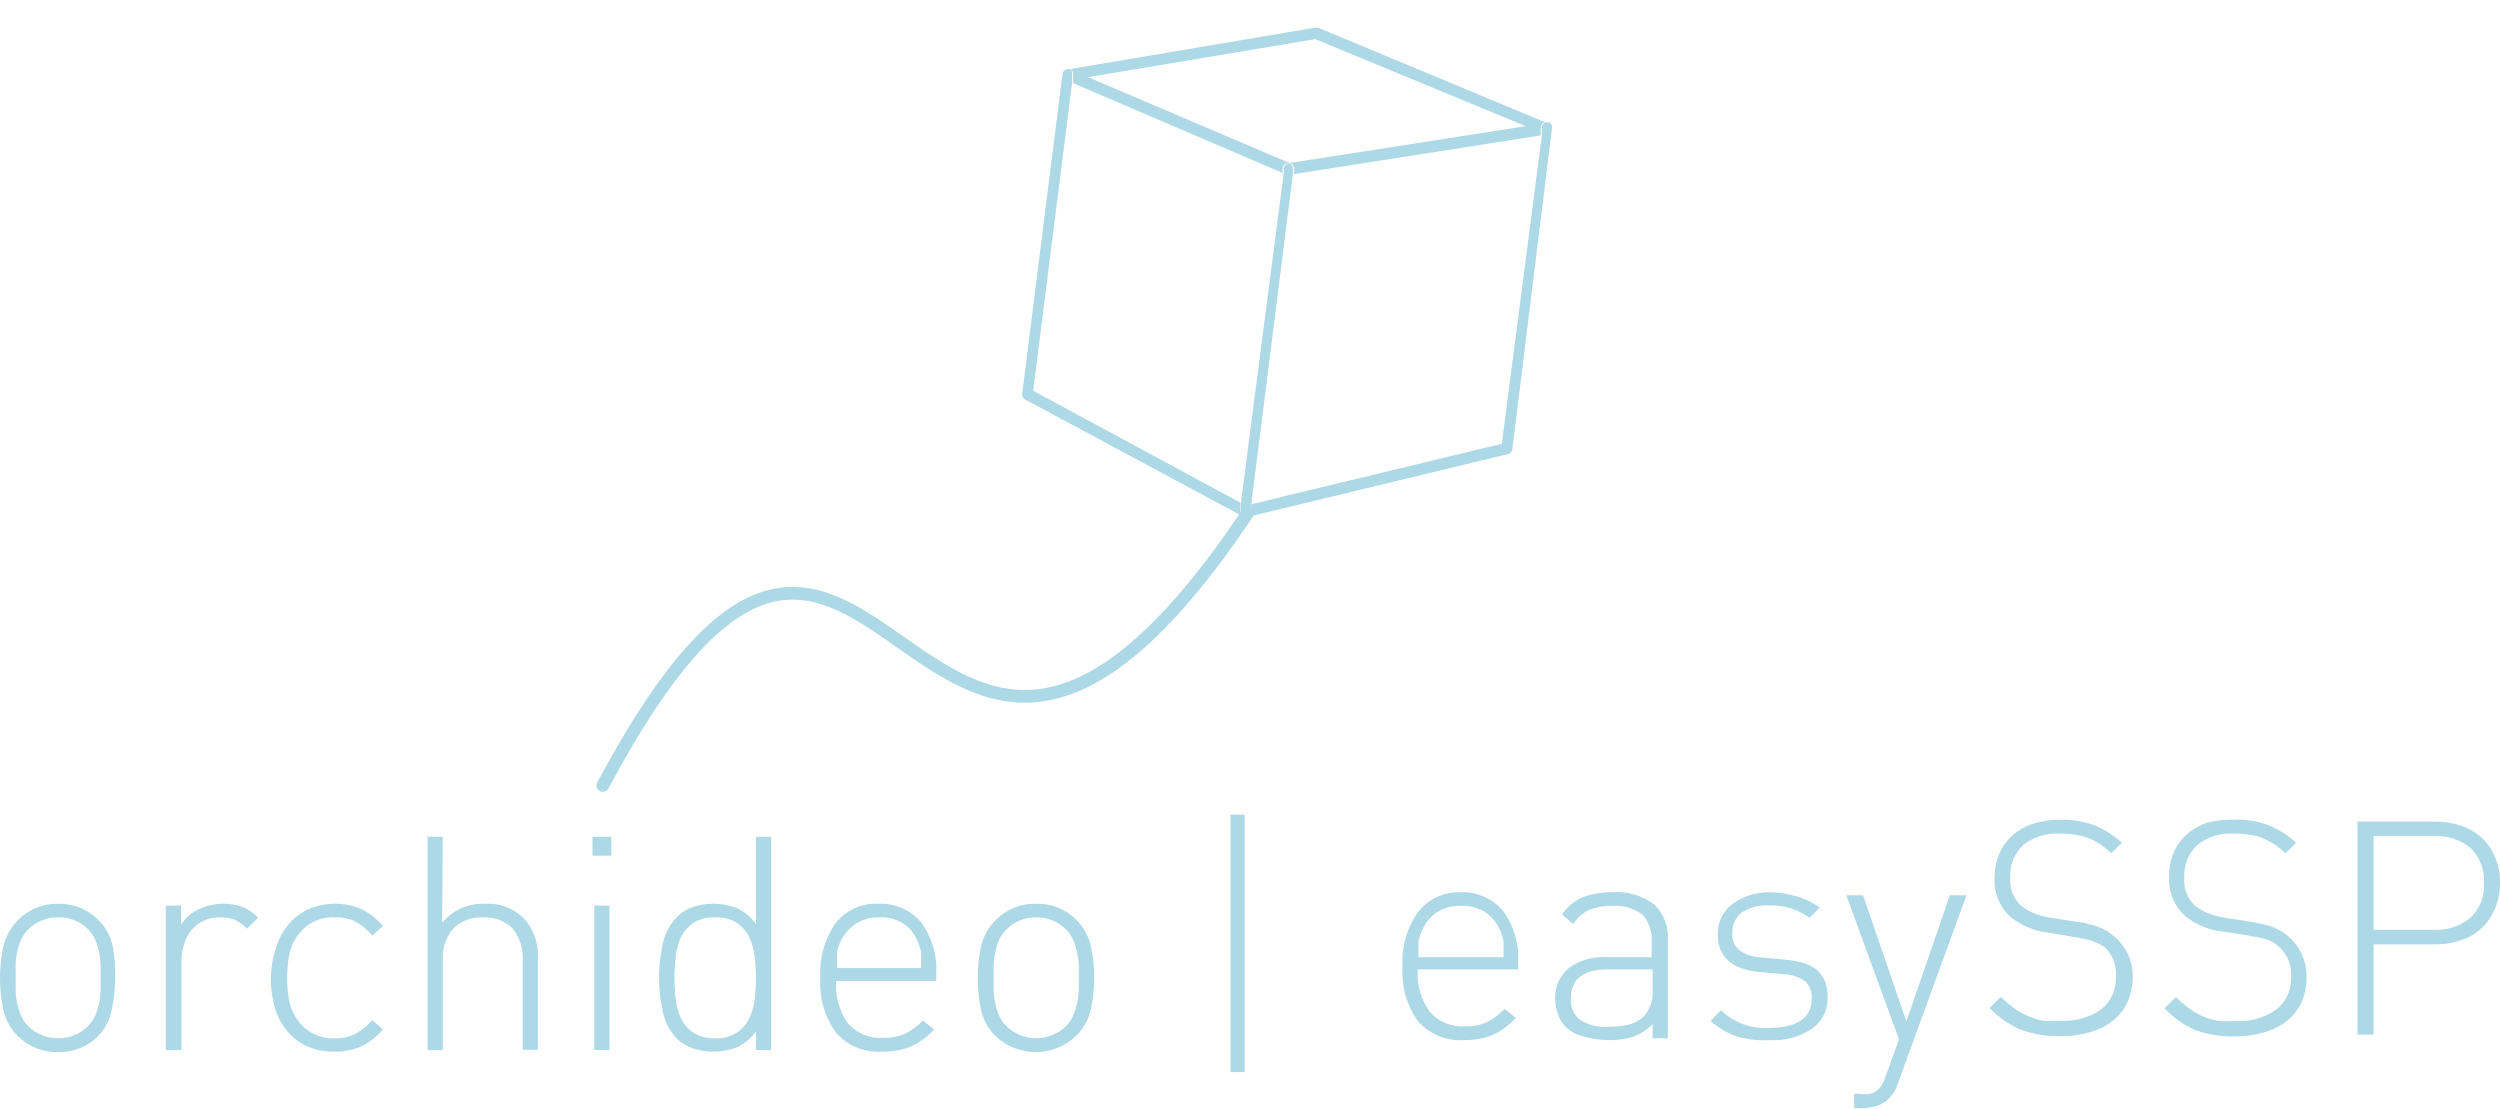
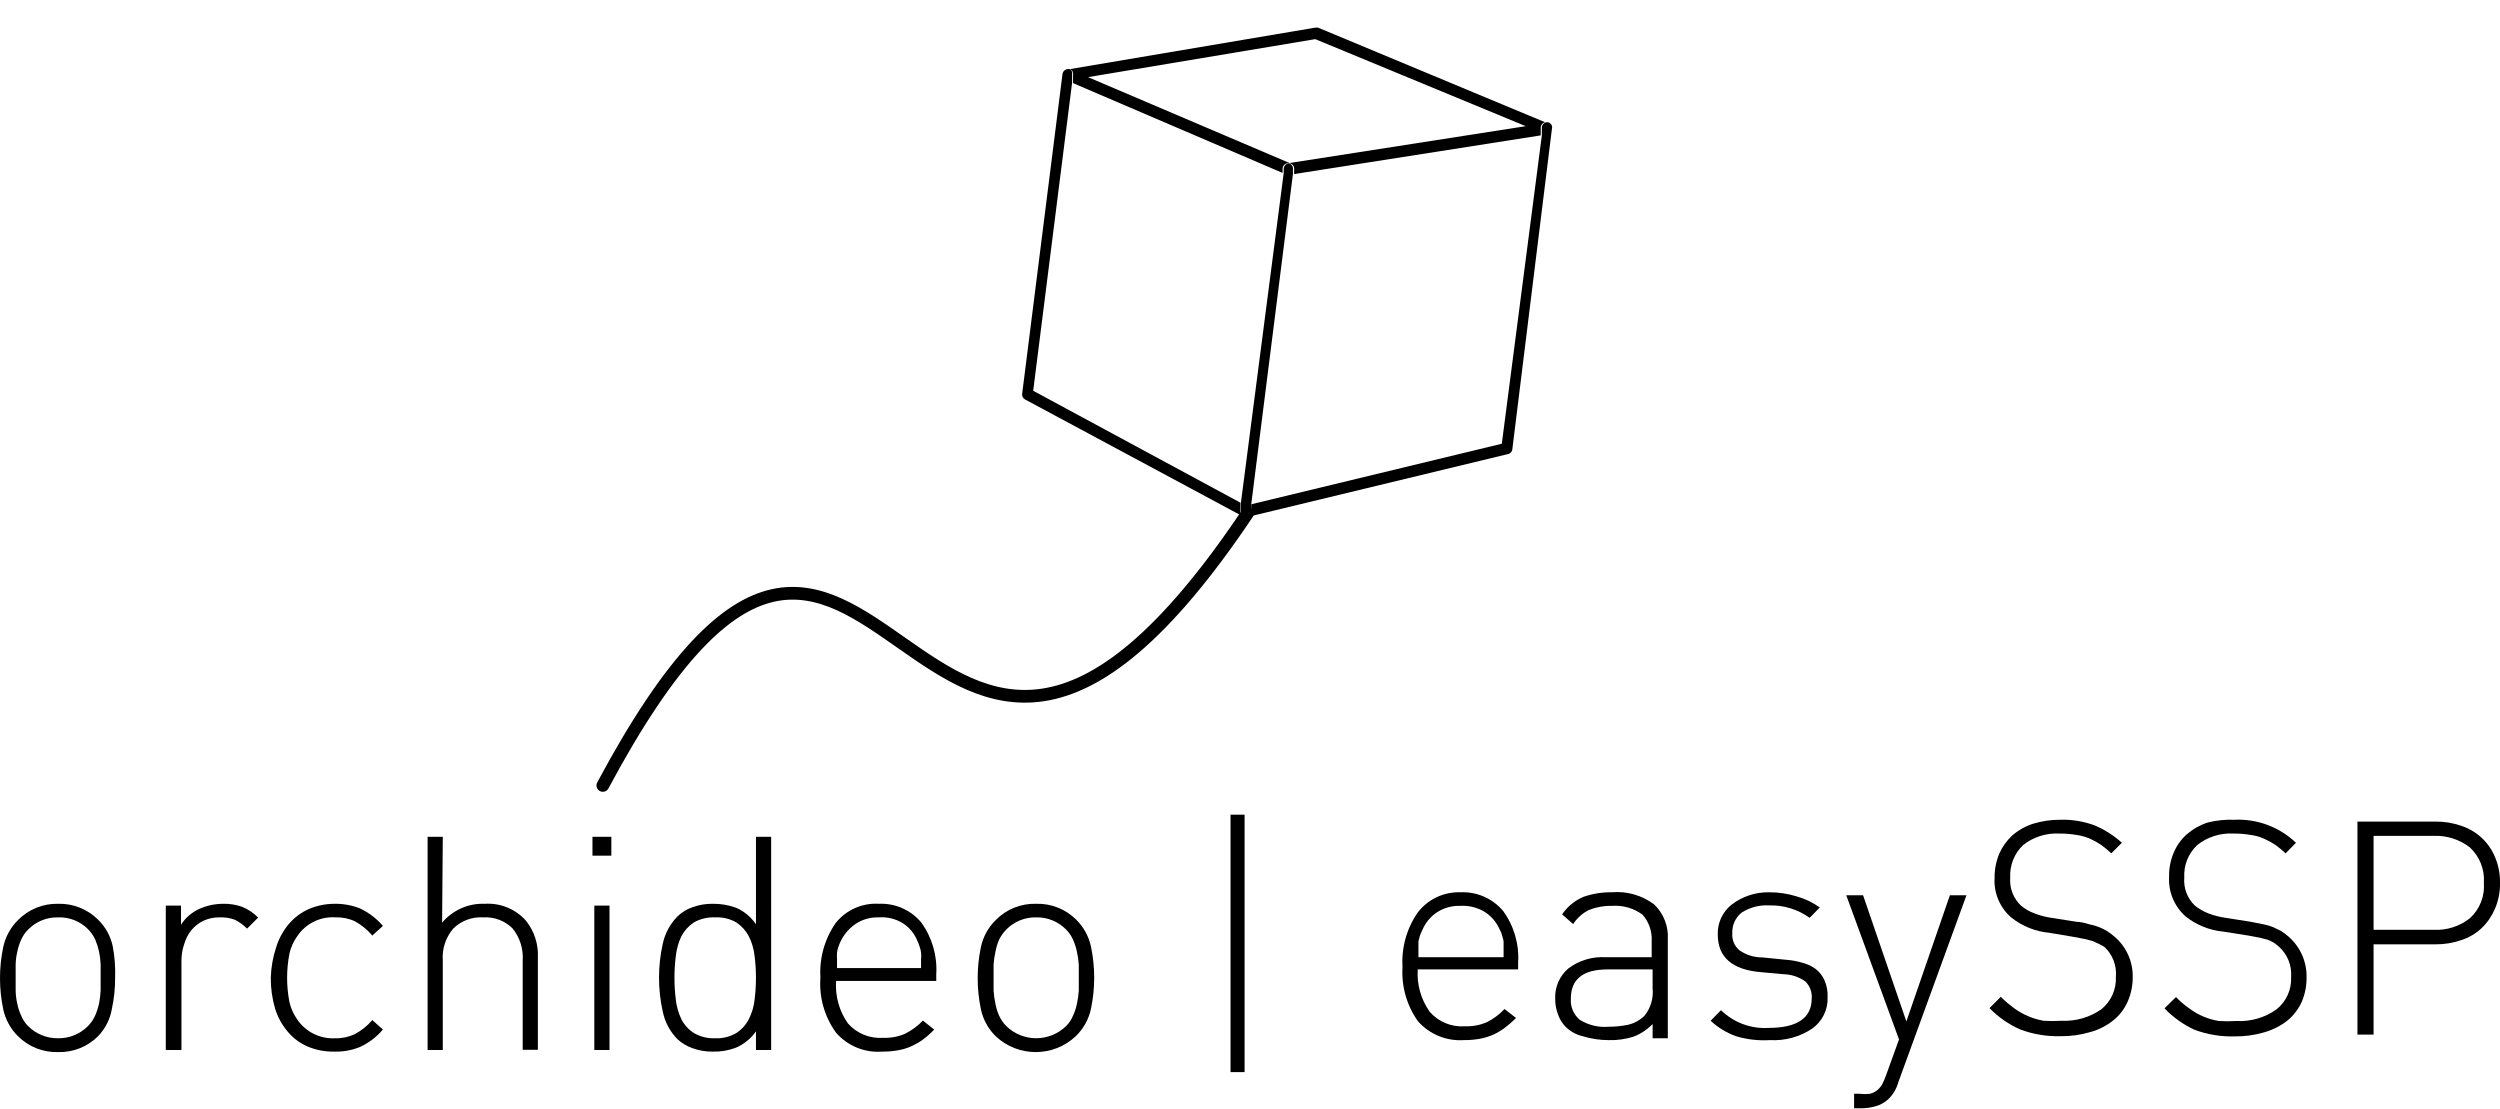
<svg xmlns="http://www.w3.org/2000/svg" width="393.335" height="174.367" viewBox="0 0 393.335 174.367">
  <defs>
    <style>
-             .a,.d{fill:none;}.c{fill:LightBlue;}.d{stroke:LightBlue;stroke-linecap:round;stroke-linejoin:round;stroke-width:2px;}.e{fill:LightBlue;}
+             .a,.d{fill:none;}.c{fill:black;}.d{stroke:black;stroke-linecap:round;stroke-linejoin:round;stroke-width:2px;}.e{fill:black;}
        </style>
    <clipPath id="a">
      <path class="a" d="M43.86,77.2,53.605,0l77.022,8.695-9.745,77.2Z" transform="translate(-43.86)" />
    </clipPath>
  </defs>
  <g>
    <g>
      <g transform="translate(158.898)">
        <g class="b">
          <path class="c" d="M81,22.5,49.3,8.989,85.053,3.011l33.113,13.694L81,22.5M85.488,1.2h-.435L46.47,7.721a.833.833,0,0,1,.471.942V9.931L79.909,24.06v-.688A.906.906,0,0,1,81,22.539a.87.87,0,0,1,.725,1.014v.688l38.8-6.086V16.887a.87.87,0,0,1,.688-.8L85.488,1.2" transform="translate(-37.014 3.147)" />
          <path class="c" d="M51.679,3a.906.906,0,0,0-.942.833L44.4,54.083a.87.87,0,0,0,.471.906l34.345,18.44h0a.833.833,0,0,1-.471-.906v-1.3L46.136,53.612,52.258,5.138V3.87A.833.833,0,0,0,51.932,3h-.254m75.428,8.369h-.254a.869.869,0,0,0-.688.8v1.268l-6.3,48.51L80.444,71.472V72.74a.942.942,0,0,1-.725.761h0l41.119-9.927a.869.869,0,0,0,.688-.8l6.231-50.43a.8.8,0,0,0-.652-.978" transform="translate(-42.477 7.868)" />
          <path class="c" d="M61.544,7.09a.906.906,0,0,0-.906.833v.688L53.9,60.527v1.3a.833.833,0,0,0,.471.906h.435a.942.942,0,0,0,.725-.761V60.708L62.087,8.793V8.1a.869.869,0,0,0-.725-1.014" transform="translate(-17.563 18.596)" />
        </g>
      </g>
      <path class="d" d="M127.62,22.29C74.726,101.232,69.654-16.185,26.18,65.112" transform="translate(68.666 58.463)" />
      <path class="e" d="M70.023,38.757a8.3,8.3,0,0,1,6.7,2.9,12.463,12.463,0,0,1,2.391,8.188v1.051H63.32A10.361,10.361,0,0,0,65.2,57.559a6.7,6.7,0,0,0,5.543,2.282,8.079,8.079,0,0,0,3.405-.616,10,10,0,0,0,2.826-2.1l1.811,1.413a16.342,16.342,0,0,1-1.739,1.522,10.434,10.434,0,0,1-1.811,1.087,9.49,9.49,0,0,1-2.1.652,13.511,13.511,0,0,1-2.536.217,8.84,8.84,0,0,1-7.246-2.971,13.26,13.26,0,0,1-2.427-8.514,13.586,13.586,0,0,1,2.391-8.586,8.115,8.115,0,0,1,6.7-3.188Zm0,2.137a6.412,6.412,0,0,0-3.623.978A6.231,6.231,0,0,0,64.045,44.7a6.628,6.628,0,0,0-.4.942l-.217.87v2.464h13.4V46.51a3.8,3.8,0,0,0-.217-.869,2.788,2.788,0,0,0-.362-.942A6.231,6.231,0,0,0,73.9,41.872a6.63,6.63,0,0,0-3.876-.978Z" transform="translate(159.738 101.628)" />
      <path class="e" d="M76.458,38.775a9.709,9.709,0,0,1,6.666,1.92A7.028,7.028,0,0,1,85.261,46.2V61.744H82.87V59.5a8.188,8.188,0,0,1-3.007,1.993,11.81,11.81,0,0,1-3.913.543,13.947,13.947,0,0,1-4.094-.616,5.724,5.724,0,0,1-2.645-1.449,5.29,5.29,0,0,1-1.232-1.993,6.847,6.847,0,0,1-.435-2.427,5.905,5.905,0,0,1,2.1-4.818,8.876,8.876,0,0,1,5.833-1.739h7.246V46.456a5.76,5.76,0,0,0-1.449-4.166,7.246,7.246,0,0,0-4.818-1.377,9.2,9.2,0,0,0-3.623.652,6.376,6.376,0,0,0-2.464,2.21l-1.739-1.522A7.68,7.68,0,0,1,71.965,39.5a13.187,13.187,0,0,1,4.492-.725Zm-.652,12.137c-3.876,0-5.8,1.522-5.8,4.6a3.949,3.949,0,0,0,1.413,3.333,7.427,7.427,0,0,0,4.529,1.087,15.868,15.868,0,0,0,2.971-.29A5.434,5.434,0,0,0,81.6,58.194a5.941,5.941,0,0,0,1.268-4.347V50.912Z" transform="translate(177.142 101.61)" />
      <path class="e" d="M83.42,38.75a14.491,14.491,0,0,1,4.42.652,11.593,11.593,0,0,1,3.623,1.739l-1.594,1.63a10.434,10.434,0,0,0-6.376-1.956,7.246,7.246,0,0,0-4.311,1.123A3.913,3.913,0,0,0,77.7,45.2a3.152,3.152,0,0,0,1.123,2.681A6.268,6.268,0,0,0,82.441,49l3.623.362a12.209,12.209,0,0,1,2.645.471,6.231,6.231,0,0,1,2.1.978,4.747,4.747,0,0,1,1.377,1.739,6.087,6.087,0,0,1,.507,2.717A5.76,5.76,0,0,1,90.267,60.2,10.869,10.869,0,0,1,83.6,62.009a15.107,15.107,0,0,1-5.326-.616,11.557,11.557,0,0,1-3.985-2.427L75.92,57.3a9.818,9.818,0,0,0,7.463,2.79c4.529,0,6.811-1.558,6.811-4.637a3.369,3.369,0,0,0-1.014-2.681,6.086,6.086,0,0,0-3.3-1.123l-3.623-.326c-4.565-.362-6.847-2.355-6.847-5.941a5.76,5.76,0,0,1,2.21-4.71A9.419,9.419,0,0,1,83.42,38.75Z" transform="translate(194.851 101.635)" />
      <path class="e" d="M88.368,68.3a5.8,5.8,0,0,1-1.558,2.645,4.746,4.746,0,0,1-1.993,1.123,8.261,8.261,0,0,1-2.282.326H81.412V70.109h.869a6.557,6.557,0,0,0,1.63,0,2.934,2.934,0,0,0,1.123-.543,3.623,3.623,0,0,0,.8-.942,11.588,11.588,0,0,0,.616-1.449l2.029-5.615L80.18,38.88h2.645l6.811,19.853L96.483,38.88h2.608Z" transform="translate(210.3 101.976)" />
      <path class="e" d="M97.558,35.6a14.491,14.491,0,0,1,5.326.869,15.251,15.251,0,0,1,4.347,2.753l-1.667,1.667a17.46,17.46,0,0,0-1.558-1.3,11.41,11.41,0,0,0-1.739-.978,8.007,8.007,0,0,0-2.174-.616,15.145,15.145,0,0,0-2.681-.217,8.477,8.477,0,0,0-5.724,1.811A6.594,6.594,0,0,0,89.661,44.7a5.471,5.471,0,0,0,1.7,4.42A7.245,7.245,0,0,0,93.5,50.348a12.318,12.318,0,0,0,2.645.688l3.913.616a7.445,7.445,0,0,1,2.029.4,7.609,7.609,0,0,1,1.522.435,8.259,8.259,0,0,1,1.268.616,8.8,8.8,0,0,1,1.159.87,8.143,8.143,0,0,1,2.9,6.412,9.455,9.455,0,0,1-.8,3.84,7.789,7.789,0,0,1-2.246,2.935,10,10,0,0,1-3.623,1.848,15.759,15.759,0,0,1-4.71.652,16.846,16.846,0,0,1-6.3-1.051A15.469,15.469,0,0,1,86.4,65.238l1.775-1.775a18.514,18.514,0,0,0,2.174,1.848,11.158,11.158,0,0,0,4.565,1.92,21.739,21.739,0,0,0,2.79,0,10.108,10.108,0,0,0,6.3-1.811,6.2,6.2,0,0,0,2.282-5.108,5.761,5.761,0,0,0-1.811-4.71l-.8-.435-1.014-.471L101.4,54.37l-1.7-.326-3.876-.652A11.3,11.3,0,0,1,89.842,51,7.644,7.644,0,0,1,87.2,44.769a9.745,9.745,0,0,1,.725-3.8,8.8,8.8,0,0,1,2.065-2.9,9.42,9.42,0,0,1,3.3-1.848,14.491,14.491,0,0,1,4.275-.616Z" transform="translate(226.614 93.37)" />
      <path class="e" d="M105.05,35.61a13.151,13.151,0,0,1,9.637,3.623l-1.63,1.666a17.461,17.461,0,0,0-1.558-1.3,11.846,11.846,0,0,0-1.775-.978A7.245,7.245,0,0,0,107.549,38a14.743,14.743,0,0,0-2.681-.217A8.4,8.4,0,0,0,99.144,39.6,6.485,6.485,0,0,0,97.116,44.7a5.47,5.47,0,0,0,1.666,4.42,8.262,8.262,0,0,0,2.138,1.232,12.645,12.645,0,0,0,2.681.688l3.913.616,2.029.4a9.347,9.347,0,0,1,1.522.435l1.268.616a8.8,8.8,0,0,1,1.159.869,8.26,8.26,0,0,1,2.862,6.449,9.455,9.455,0,0,1-.761,3.84,8.151,8.151,0,0,1-2.246,2.935,10.652,10.652,0,0,1-3.623,1.848,15.977,15.977,0,0,1-4.746.652,16.773,16.773,0,0,1-6.268-1.051A15.614,15.614,0,0,1,94,65.282l1.811-1.775a14.056,14.056,0,0,0,2.174,1.848,10.073,10.073,0,0,0,2.174,1.232,10.652,10.652,0,0,0,2.391.688,21.047,21.047,0,0,0,2.753,0,9.963,9.963,0,0,0,6.3-1.811,6.123,6.123,0,0,0,2.319-5.108,5.8,5.8,0,0,0-1.848-4.71,8.076,8.076,0,0,0-.869-.688,6.123,6.123,0,0,0-.978-.471l-1.268-.326-1.739-.326-3.913-.616a11.3,11.3,0,0,1-5.978-2.391A7.753,7.753,0,0,1,94.725,44.6a9.13,9.13,0,0,1,.725-3.8,7.862,7.862,0,0,1,2.065-2.9,9.564,9.564,0,0,1,3.261-1.848,14.818,14.818,0,0,1,4.275-.435Z" transform="translate(246.547 93.363)" />
      <path class="e" d="M114.661,35.68a11.991,11.991,0,0,1,4.021.652,8.913,8.913,0,0,1,3.224,1.884,8.623,8.623,0,0,1,2.1,3.007,9.818,9.818,0,0,1,.8,4.094,9.709,9.709,0,0,1-.8,4.094,9.13,9.13,0,0,1-2.1,3.043,8.442,8.442,0,0,1-3.224,1.884,11.992,11.992,0,0,1-4.021.652h-9.745v14.2H102.38V35.68Zm-9.745,2.246V52.708h9.456a8.514,8.514,0,0,0,5.688-1.811,6.811,6.811,0,0,0,2.21-5.579,6.92,6.92,0,0,0-2.21-5.579,8.7,8.7,0,0,0-5.688-1.811Z" transform="translate(268.527 93.583)" />
      <path class="e" d="M9.13,39.253a8.55,8.55,0,0,1,6.3,2.5,8.188,8.188,0,0,1,2.319,4.239,22.425,22.425,0,0,1,.362,4.891,22.426,22.426,0,0,1-.507,4.891,8.188,8.188,0,0,1-2.174,4.311,8.55,8.55,0,0,1-6.3,2.5,8.55,8.55,0,0,1-6.3-2.5A8.441,8.441,0,0,1,.507,55.845a23.838,23.838,0,0,1,0-9.782,8.441,8.441,0,0,1,2.319-4.239,8.55,8.55,0,0,1,6.3-2.572Zm0,2.137a6.376,6.376,0,0,0-4.71,1.92A5.181,5.181,0,0,0,3.333,44.9a8.477,8.477,0,0,0-.616,1.92,9.419,9.419,0,0,0-.254,2.029c0,.688,0,1.377,0,2.029v2.029a10.071,10.071,0,0,0,.254,2.065,8.187,8.187,0,0,0,.616,1.884A4.964,4.964,0,0,0,4.42,58.49a6.521,6.521,0,0,0,4.71,1.92,6.449,6.449,0,0,0,4.71-1.92,5.688,5.688,0,0,0,1.123-1.63,10.434,10.434,0,0,0,.616-1.884,13.4,13.4,0,0,0,.254-2.137c0-.688,0-1.377,0-2.029V48.781a12.426,12.426,0,0,0-.254-2.029,10.868,10.868,0,0,0-.616-1.92,6.05,6.05,0,0,0-1.123-1.594A6.3,6.3,0,0,0,9.13,41.39Z" transform="translate(0 102.944)" />
      <path class="e" d="M16.257,39.251a8.332,8.332,0,0,1,2.935.471,7.246,7.246,0,0,1,2.536,1.7l-1.739,1.739a7.246,7.246,0,0,0-1.956-1.413,6.3,6.3,0,0,0-2.355-.362,5.833,5.833,0,0,0-2.572.543,5.688,5.688,0,0,0-1.92,1.522A6.268,6.268,0,0,0,10.1,45.591,7.9,7.9,0,0,0,9.664,48.2V62.256H7.2V39.541H9.591v3.007a6.7,6.7,0,0,1,2.826-2.464,9.274,9.274,0,0,1,3.84-.833Z" transform="translate(18.884 102.945)" />
      <path class="e" d="M21.759,39.251a10.47,10.47,0,0,1,4.021.725A10.868,10.868,0,0,1,29.4,42.729l-1.667,1.522A9.6,9.6,0,0,0,24.984,42a6.775,6.775,0,0,0-3.079-.616A6.7,6.7,0,0,0,15.89,44.4a7.246,7.246,0,0,0-1.2,2.717,19.962,19.962,0,0,0,0,7.572,7.608,7.608,0,0,0,1.2,2.717A6.775,6.775,0,0,0,21.9,60.409a6.775,6.775,0,0,0,3.079-.652,9.419,9.419,0,0,0,2.753-2.21L29.4,59.032a10.325,10.325,0,0,1-3.623,2.753,9.854,9.854,0,0,1-4.021.725,10.362,10.362,0,0,1-4.2-.8,8.477,8.477,0,0,1-3.116-2.319,10.144,10.144,0,0,1-1.993-3.623,16.7,16.7,0,0,1-.688-4.855,16.882,16.882,0,0,1,.869-4.891A10.47,10.47,0,0,1,14.622,42.4a8.876,8.876,0,0,1,3.116-2.319A10.361,10.361,0,0,1,21.759,39.251Z" transform="translate(30.844 102.945)" />
      <path class="e" d="M20.852,49.853a8.333,8.333,0,0,1,6.7-2.971A8.007,8.007,0,0,1,34,49.491a8.622,8.622,0,0,1,1.92,5.869V69.851H33.532V55.795a7.246,7.246,0,0,0-1.594-5.036,5.978,5.978,0,0,0-4.565-1.739,6.2,6.2,0,0,0-4.746,1.739,6.92,6.92,0,0,0-1.667,5.036V69.888H18.57V36.34h2.391Z" transform="translate(48.706 95.314)" />
      <path class="e" d="M28.7,39.311H25.73V36.34H28.7Zm-.29,30.577H26.02V47.172h2.391Z" transform="translate(67.486 95.314)" />
      <path class="e" d="M46.263,69.888H43.872V66.953a7.463,7.463,0,0,1-3.152,2.572,9.564,9.564,0,0,1-3.623.616,8.984,8.984,0,0,1-3.224-.543,6.811,6.811,0,0,1-2.355-1.413A8.7,8.7,0,0,1,29.2,63.8a24.418,24.418,0,0,1,0-10.579,8.731,8.731,0,0,1,2.319-4.347,6.34,6.34,0,0,1,2.355-1.449,8.985,8.985,0,0,1,3.224-.543,10.362,10.362,0,0,1,3.623.616,7.246,7.246,0,0,1,3.152,2.608V36.34h2.391ZM37.46,49.02a6.268,6.268,0,0,0-3.369.8,5.941,5.941,0,0,0-1.956,2.174,9.854,9.854,0,0,0-.869,3.079,27.643,27.643,0,0,0,0,6.92,9.637,9.637,0,0,0,.869,3.043,5.652,5.652,0,0,0,1.956,2.174,6.268,6.268,0,0,0,3.369.833,6.05,6.05,0,0,0,3.333-.833,5.652,5.652,0,0,0,1.956-2.174,8.8,8.8,0,0,0,.906-3.043,27.642,27.642,0,0,0,0-6.92,8.985,8.985,0,0,0-.906-3.079,5.942,5.942,0,0,0-1.956-2.174,6.05,6.05,0,0,0-3.333-.8Z" transform="translate(75.066 95.314)" />
      <path class="e" d="M44.822,39.26a8.224,8.224,0,0,1,6.666,2.9,12.535,12.535,0,0,1,2.391,8.188V51.4H38.12a10.361,10.361,0,0,0,1.848,6.666,6.739,6.739,0,0,0,5.543,2.282,7.97,7.97,0,0,0,3.405-.616,10.108,10.108,0,0,0,2.862-2.1l1.775,1.413a13.151,13.151,0,0,1-1.7,1.522A9.492,9.492,0,0,1,50,61.649a7.9,7.9,0,0,1-2.1.652,13.516,13.516,0,0,1-2.536.217,8.731,8.731,0,0,1-7.246-2.971,13.078,13.078,0,0,1-2.464-8.659A13.586,13.586,0,0,1,38.047,42.3a8.043,8.043,0,0,1,6.775-3.043Zm0,2.137A6.268,6.268,0,0,0,41.2,42.412a7.028,7.028,0,0,0-2.717,3.623,3.623,3.623,0,0,0-.217.906,7.246,7.246,0,0,0,0,1.051v1.377H51.488V47.991a4.455,4.455,0,0,0,0-1.051,3.622,3.622,0,0,0-.217-.906,6.232,6.232,0,0,0-.362-.942A5.869,5.869,0,0,0,48.59,42.3a6.34,6.34,0,0,0-3.768-.906Z" transform="translate(93.426 102.937)" />
      <path class="e" d="M51.662,39.253a8.55,8.55,0,0,1,6.3,2.5,8.441,8.441,0,0,1,2.319,4.239,23.838,23.838,0,0,1,0,9.782,8.441,8.441,0,0,1-2.391,4.311,9.2,9.2,0,0,1-12.608,0,8.441,8.441,0,0,1-2.319-4.239,23.838,23.838,0,0,1,0-9.782,8.441,8.441,0,0,1,2.319-4.239,8.55,8.55,0,0,1,6.376-2.572Zm0,2.137a6.376,6.376,0,0,0-4.71,1.92A6.05,6.05,0,0,0,45.829,44.9a8.441,8.441,0,0,0-.58,1.92,12.428,12.428,0,0,0-.29,2.029c0,.688,0,1.377,0,2.029v2.029a13.479,13.479,0,0,0,.29,2.065,8.115,8.115,0,0,0,.58,1.884,5.688,5.688,0,0,0,1.123,1.63,6.739,6.739,0,0,0,9.419,0,4.964,4.964,0,0,0,1.087-1.63,8.188,8.188,0,0,0,.616-1.884,13.473,13.473,0,0,0,.29-2.065V48.853a12.426,12.426,0,0,0-.29-2.029,8.477,8.477,0,0,0-.616-1.92,5.181,5.181,0,0,0-1.087-1.594A6.376,6.376,0,0,0,51.662,41.39Z" transform="translate(111.366 102.944)" />
      <path class="e" d="M55.65,75.883H53.44V35.38h2.21Z" transform="translate(140.165 92.796)" />
    </g>
  </g>
</svg>
